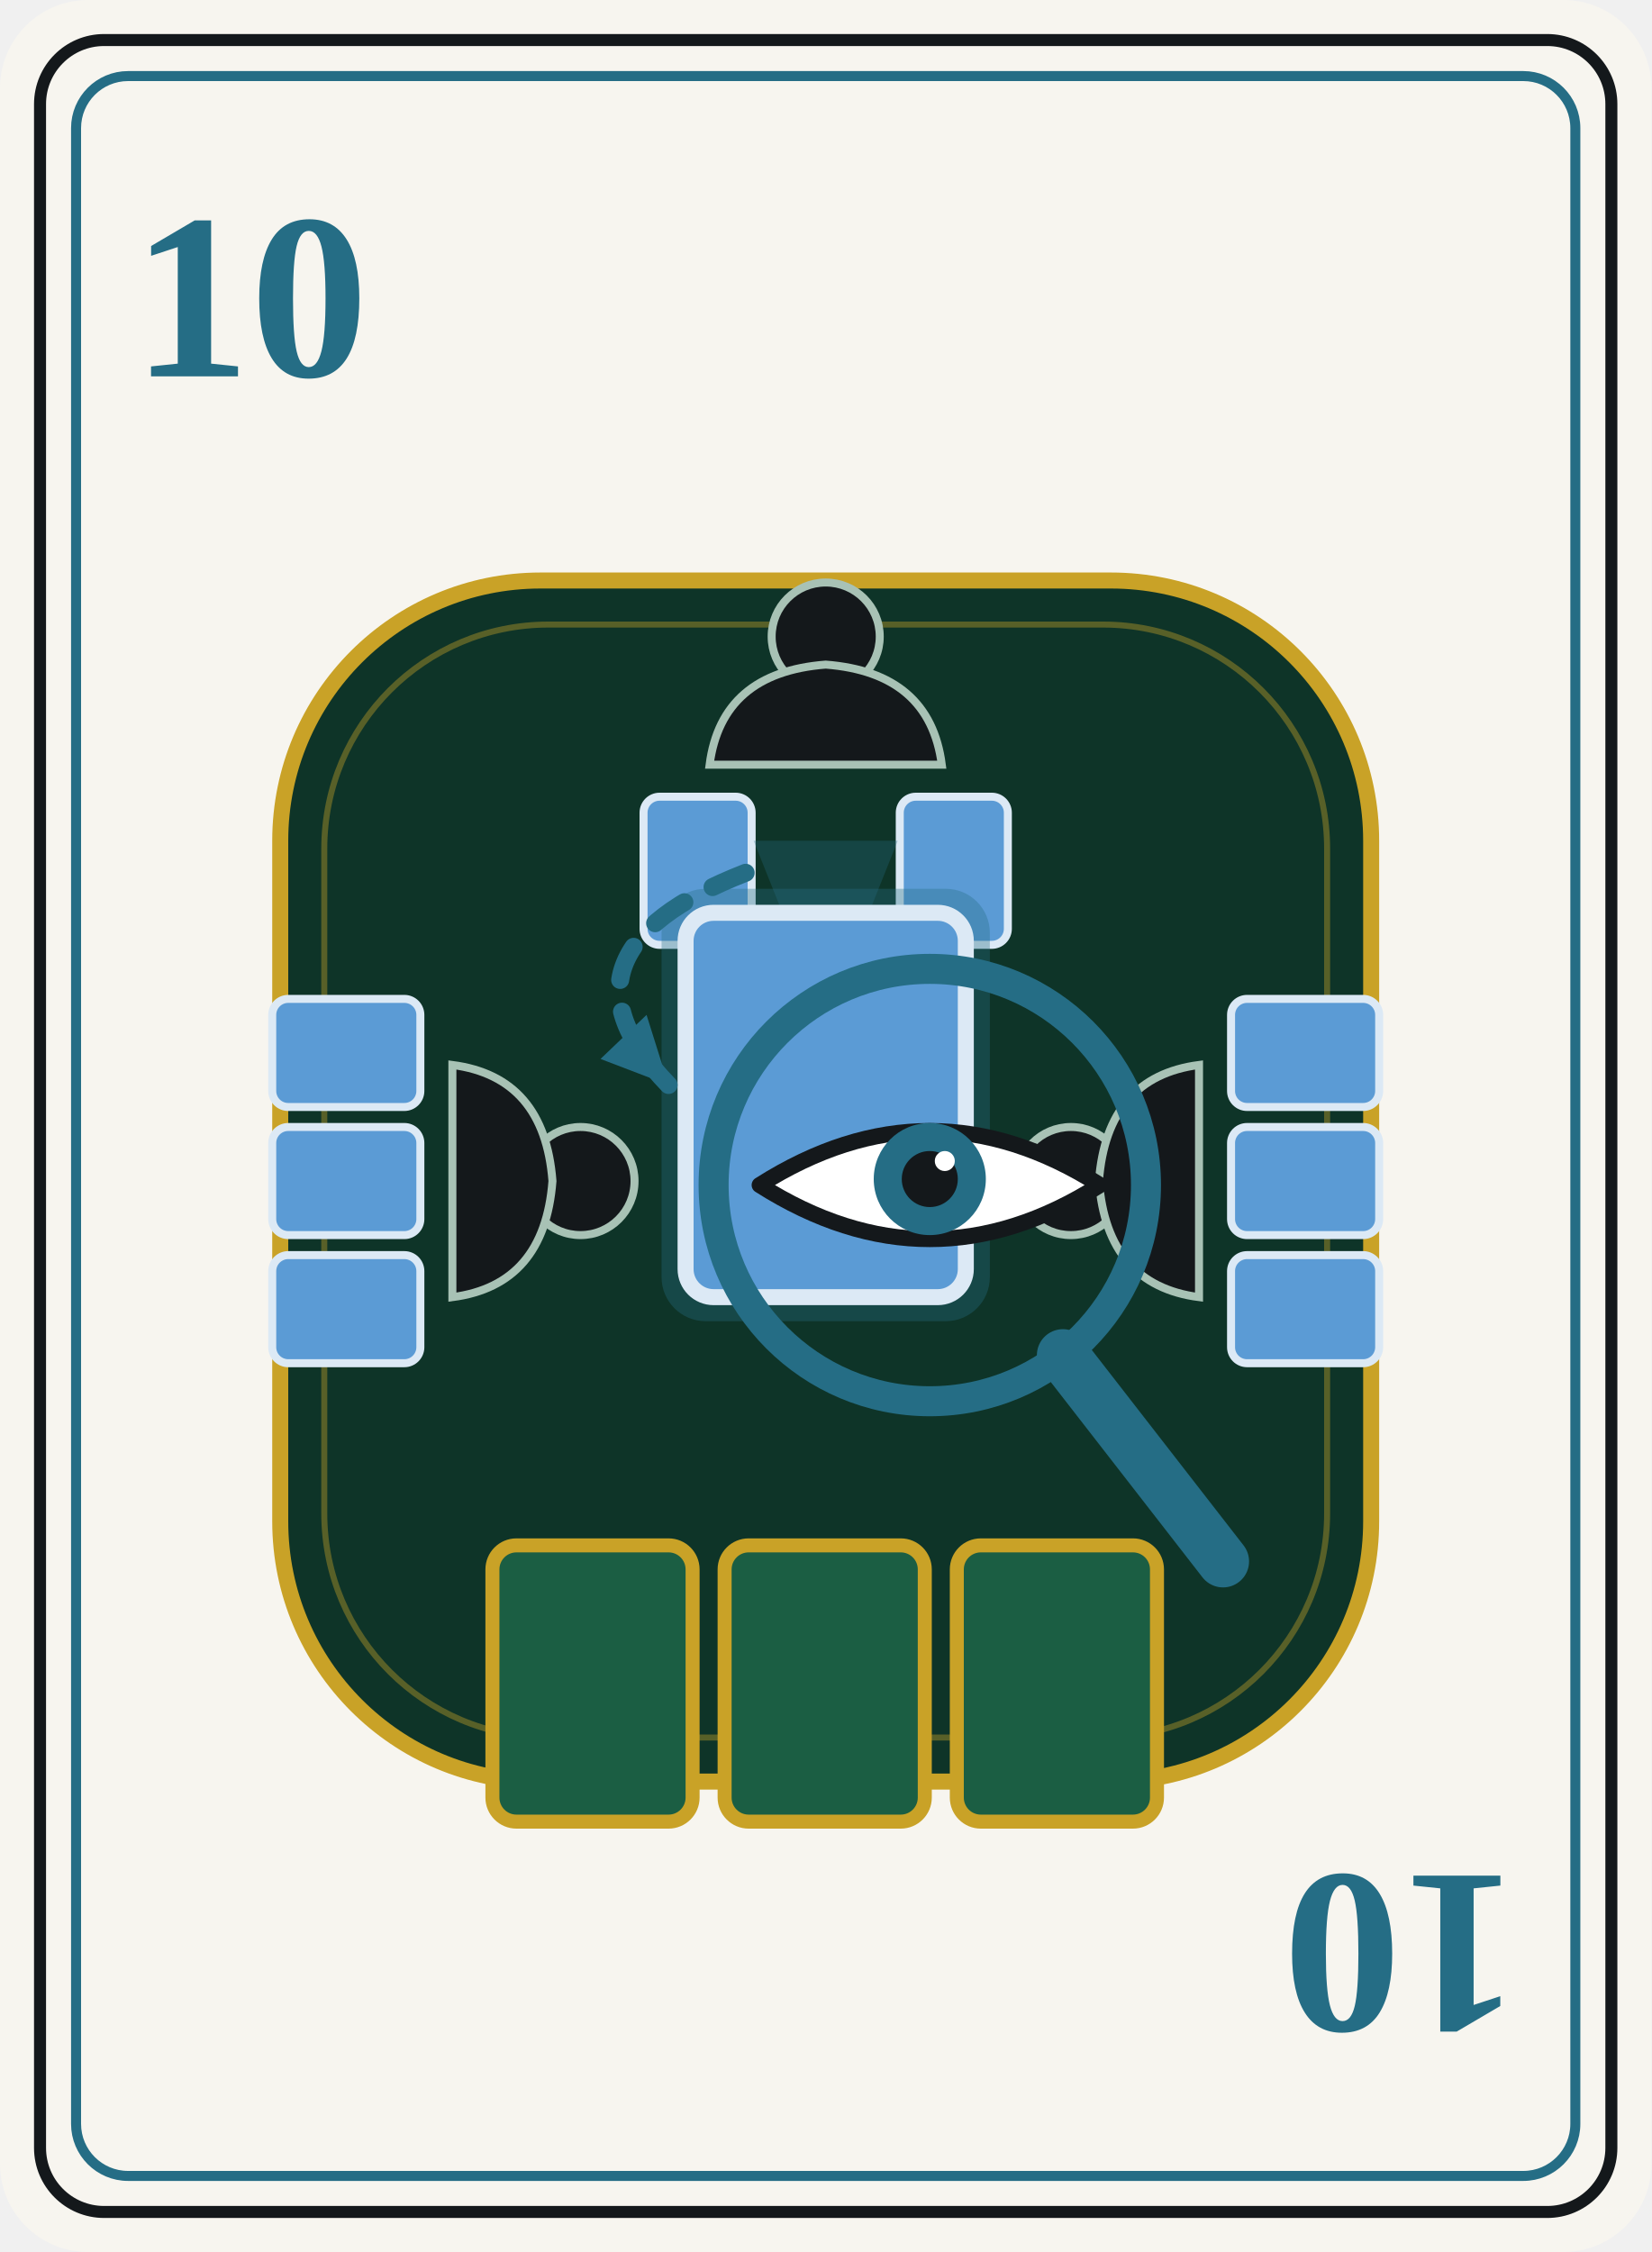
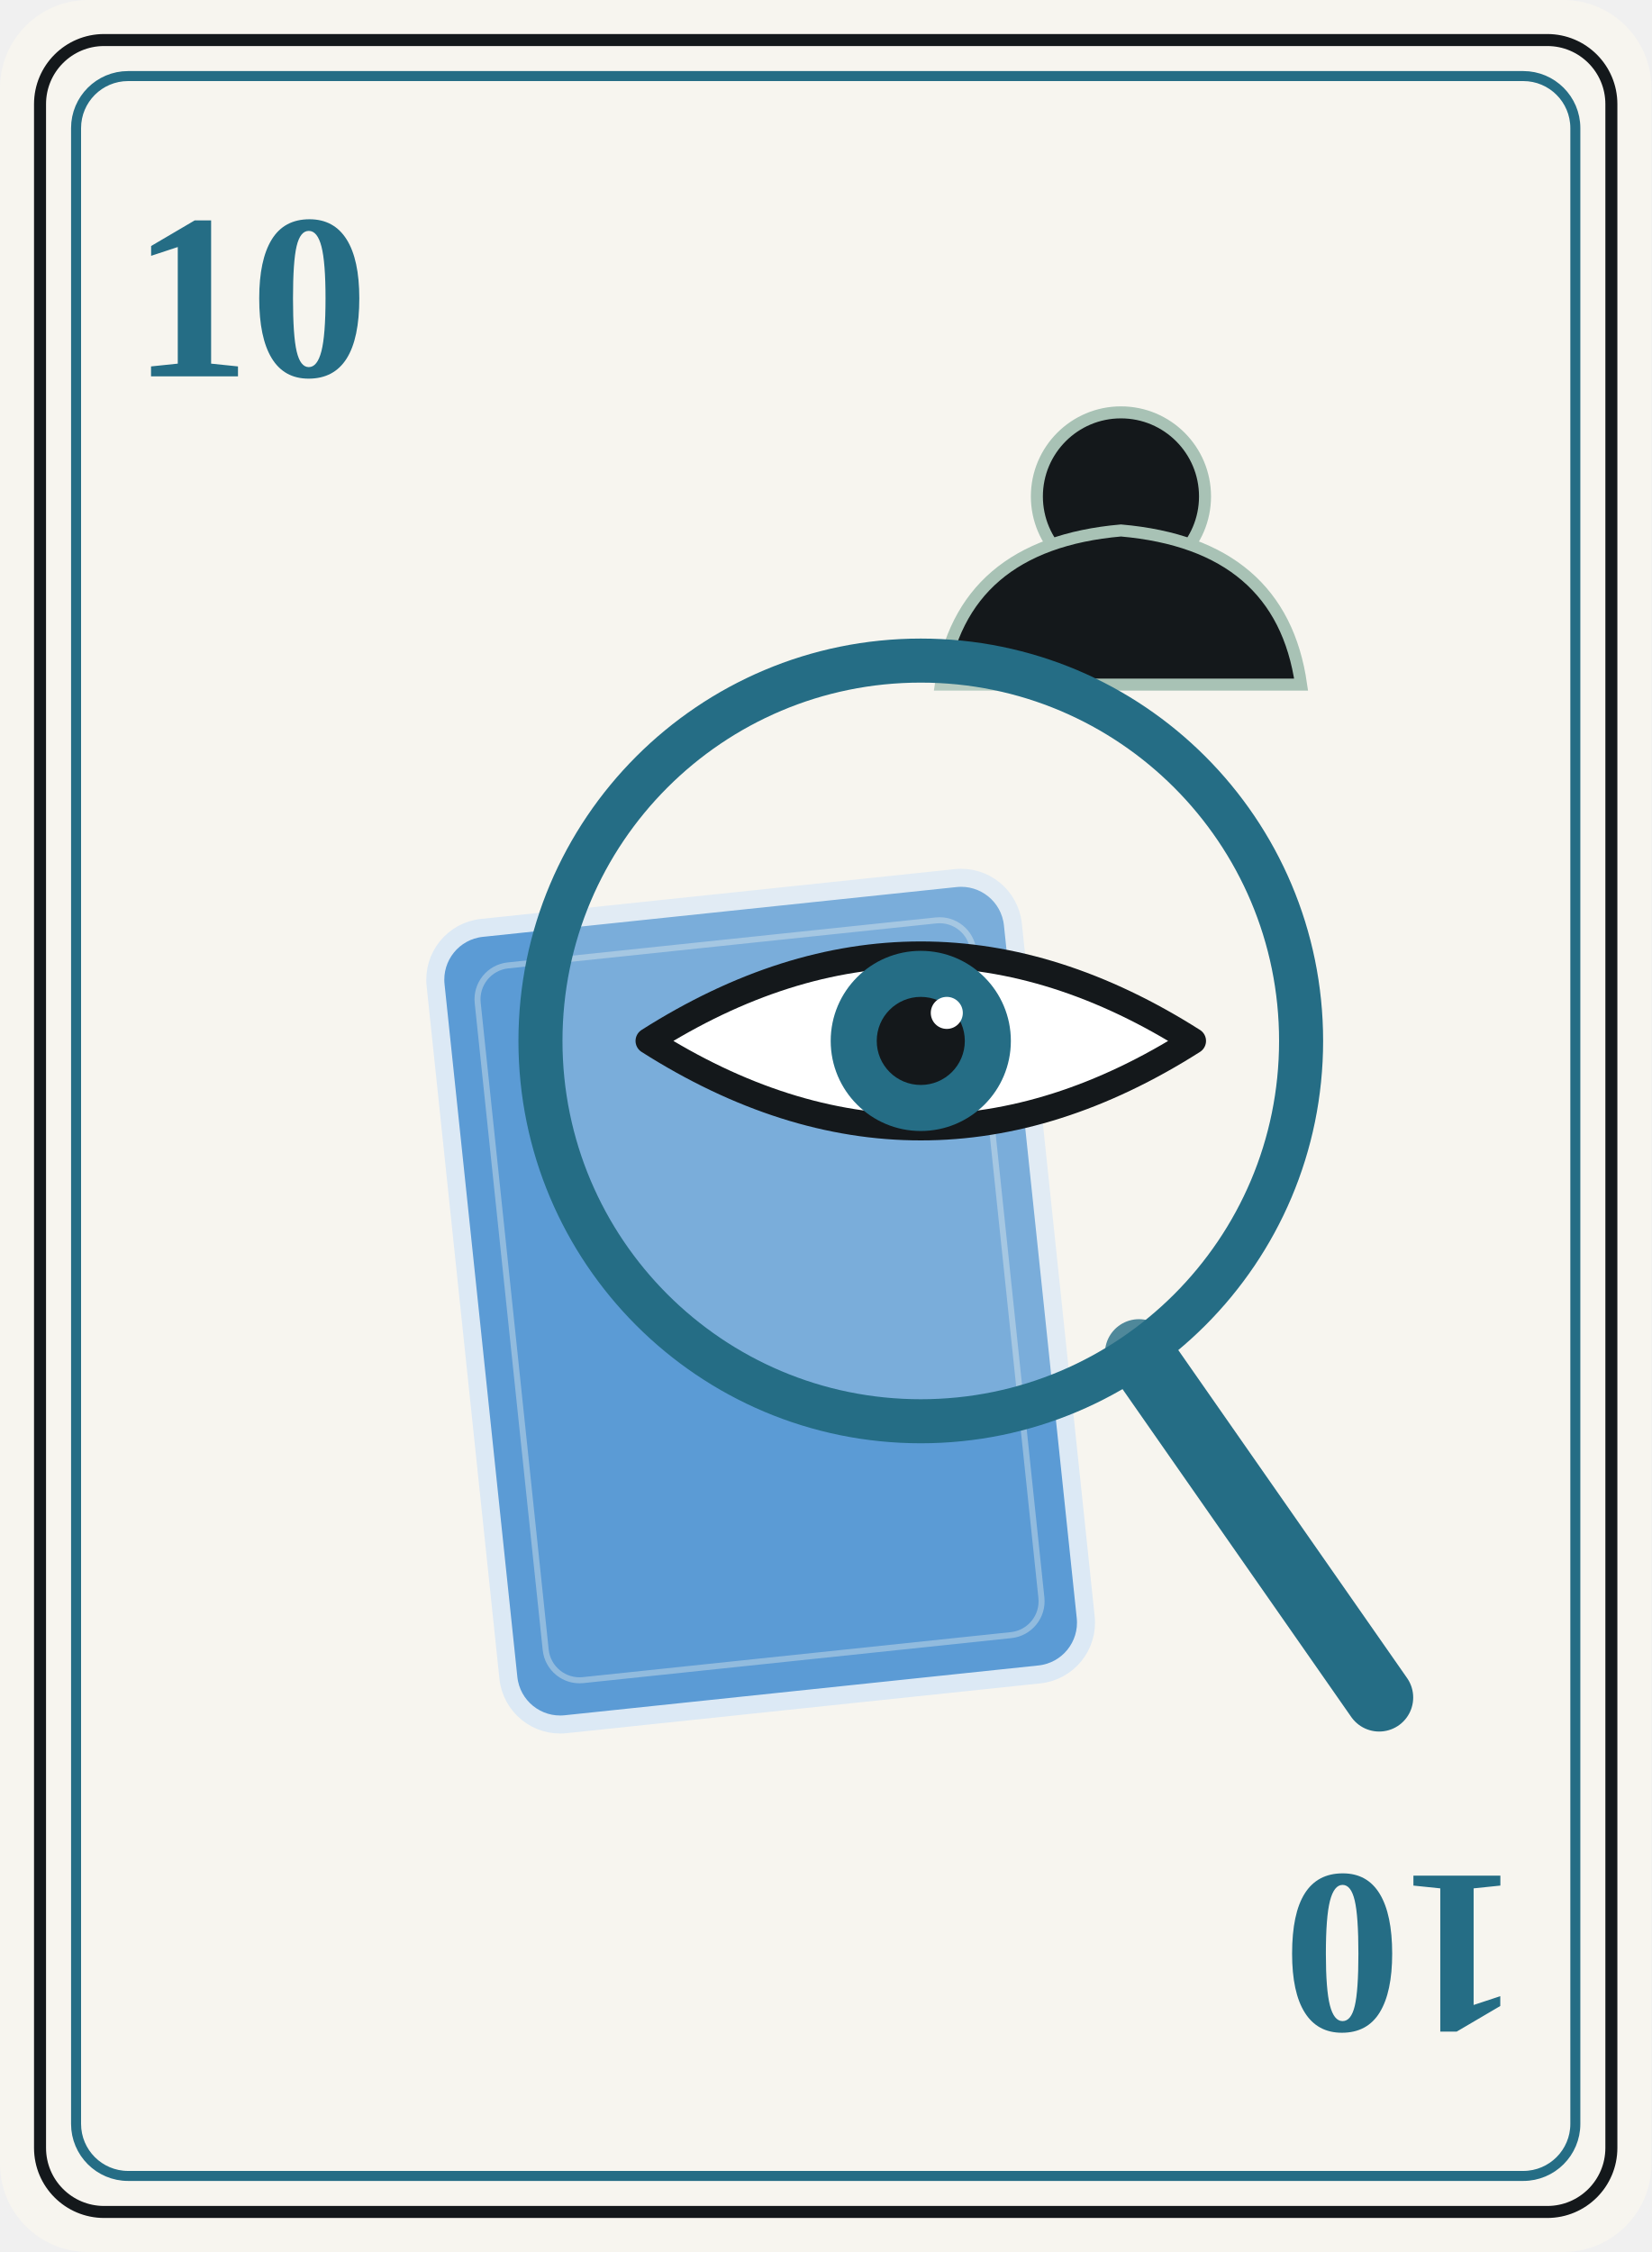
<svg xmlns="http://www.w3.org/2000/svg" viewBox="0 0 825 1125">
  <rect width="825" height="1125" rx="44" fill="#F7F5EF" />
  <rect x="20" y="20" width="785" height="1085" rx="32" fill="none" stroke="#14181B" stroke-width="6" />
  <rect x="38" y="38" width="749" height="1049" rx="26" fill="none" stroke="#256D85" stroke-width="5" />
  <text x="66" y="188" font-family="Georgia, 'Times New Roman', serif" font-size="118" font-weight="bold" fill="#256D85">10</text>
  <g transform="rotate(180 412.5 562.5)">
    <text x="66" y="188" font-family="Georgia, 'Times New Roman', serif" font-size="118" font-weight="bold" fill="#256D85">10</text>
  </g>
-   <rect x="140" y="290" width="545" height="600" rx="130" fill="#0E3428" stroke="#C9A227" stroke-width="8" />
-   <rect x="162" y="312" width="501" height="556" rx="112" fill="none" stroke="#C9A227" stroke-width="3" opacity="0.4" />
-   <g transform="translate(412.5 384) rotate(0.0)">
-     <circle cx="0" cy="-66" r="27" fill="#14181B" stroke="#A8C2B5" stroke-width="4" />
-     <path d="M -58,-2 Q -52,-48 0,-52 Q 52,-48 58,-2 Z" fill="#14181B" stroke="#A8C2B5" stroke-width="4" />
-     <rect x="-91" y="14" width="54" height="74" rx="8" fill="#5B9BD5" stroke="#DCE9F5" stroke-width="4" />
-     <rect x="37" y="14" width="54" height="74" rx="8" fill="#5B9BD5" stroke="#DCE9F5" stroke-width="4" />
+   <circle cx="560" cy="248" r="42" fill="#14181B" stroke="#A8C2B5" stroke-width="6" />
+   <path d="M 470,342 Q 480,272 560,265 Q 640,272 650,342 Z" fill="#14181B" stroke="#A8C2B5" stroke-width="6" />
+   <g transform="rotate(-6 380 650)">
+     <rect x="235" y="450" width="290" height="400" rx="26" fill="#5B9BD5" stroke="#DCE9F5" stroke-width="9" />
+     <rect x="255" y="470" width="249" height="359" rx="17" fill="none" stroke="#F7F5EF" stroke-width="3" opacity="0.35" />
  </g>
-   <g transform="translate(224 590) rotate(90)">
-     <circle cx="0" cy="-66" r="27" fill="#14181B" stroke="#A8C2B5" stroke-width="4" />
-     <path d="M -58,-2 Q -52,-48 0,-52 Q 52,-48 58,-2 Z" fill="#14181B" stroke="#A8C2B5" stroke-width="4" />
-     <rect x="-91" y="14" width="54" height="74" rx="8" fill="#5B9BD5" stroke="#DCE9F5" stroke-width="4" />
-     <rect x="-27" y="14" width="54" height="74" rx="8" fill="#5B9BD5" stroke="#DCE9F5" stroke-width="4" />
-     <rect x="37" y="14" width="54" height="74" rx="8" fill="#5B9BD5" stroke="#DCE9F5" stroke-width="4" />
-   </g>
-   <g transform="translate(601 590) rotate(-90)">
-     <circle cx="0" cy="-66" r="27" fill="#14181B" stroke="#A8C2B5" stroke-width="4" />
-     <path d="M -58,-2 Q -52,-48 0,-52 Q 52,-48 58,-2 Z" fill="#14181B" stroke="#A8C2B5" stroke-width="4" />
-     <rect x="-91" y="14" width="54" height="74" rx="8" fill="#5B9BD5" stroke="#DCE9F5" stroke-width="4" />
-     <rect x="-27" y="14" width="54" height="74" rx="8" fill="#5B9BD5" stroke="#DCE9F5" stroke-width="4" />
-     <rect x="37" y="14" width="54" height="74" rx="8" fill="#5B9BD5" stroke="#DCE9F5" stroke-width="4" />
-   </g>
-   <rect x="246" y="772" width="100" height="138" rx="12" fill="#1B5E43" stroke="#C9A227" stroke-width="7" />
-   <rect x="362" y="772" width="100" height="138" rx="12" fill="#1B5E43" stroke="#C9A227" stroke-width="7" />
-   <rect x="478" y="772" width="100" height="138" rx="12" fill="#1B5E43" stroke="#C9A227" stroke-width="7" />
-   <polygon points="376.5,420 448.5,420 424.5,480 400.5,480" fill="#256D85" opacity="0.3" />
-   <rect x="330.5" y="444.0" width="164" height="216" rx="22" fill="#256D85" opacity="0.35" />
-   <rect x="342.5" y="456.0" width="140" height="192" rx="14" fill="#5B9BD5" stroke="#DCE9F5" stroke-width="8" />
-   <path d="M 372.5,436 Q 270,476 334,542" fill="none" stroke="#256D85" stroke-width="9" stroke-linecap="round" stroke-dasharray="18 16" />
-   <polygon points="334,542 300,529 323,507" fill="#256D85" />
-   <line x1="531" y1="677" x2="611" y2="780" stroke="#256D85" stroke-width="26" stroke-linecap="round" />
-   <circle cx="464.5" cy="592" r="108" fill="none" stroke="#256D85" stroke-width="15" />
-   <path d="M 379.5,592 Q 464.5,538.0 549.5,592 Q 464.5,646.0 379.5,592 Z" fill="#FFFFFF" stroke="#14181B" stroke-width="8" stroke-linejoin="round" />
-   <circle cx="464.5" cy="589" r="28" fill="#256D85" />
-   <circle cx="464.5" cy="589" r="14" fill="#14181B" />
-   <circle cx="472" cy="580" r="5" fill="#FFFFFF" />
+   <line x1="569" y1="676" x2="689" y2="848" stroke="#256D85" stroke-width="34" stroke-linecap="round" />
+   <circle cx="460" cy="520" r="190" fill="#F7F5EF" opacity="0.2" />
+   <circle cx="460" cy="520" r="190" fill="none" stroke="#256D85" stroke-width="22" />
+   <path d="M 324.0,520 Q 460,433.6 596.0,520 Q 460,606.4 324.0,520 Z" fill="#FFFFFF" stroke="#14181B" stroke-width="13" stroke-linejoin="round" />
+   <circle cx="460" cy="520" r="45" fill="#256D85" />
+   <circle cx="460" cy="520" r="22" fill="#14181B" />
+   <circle cx="473" cy="506" r="8" fill="#FFFFFF" />
</svg>
